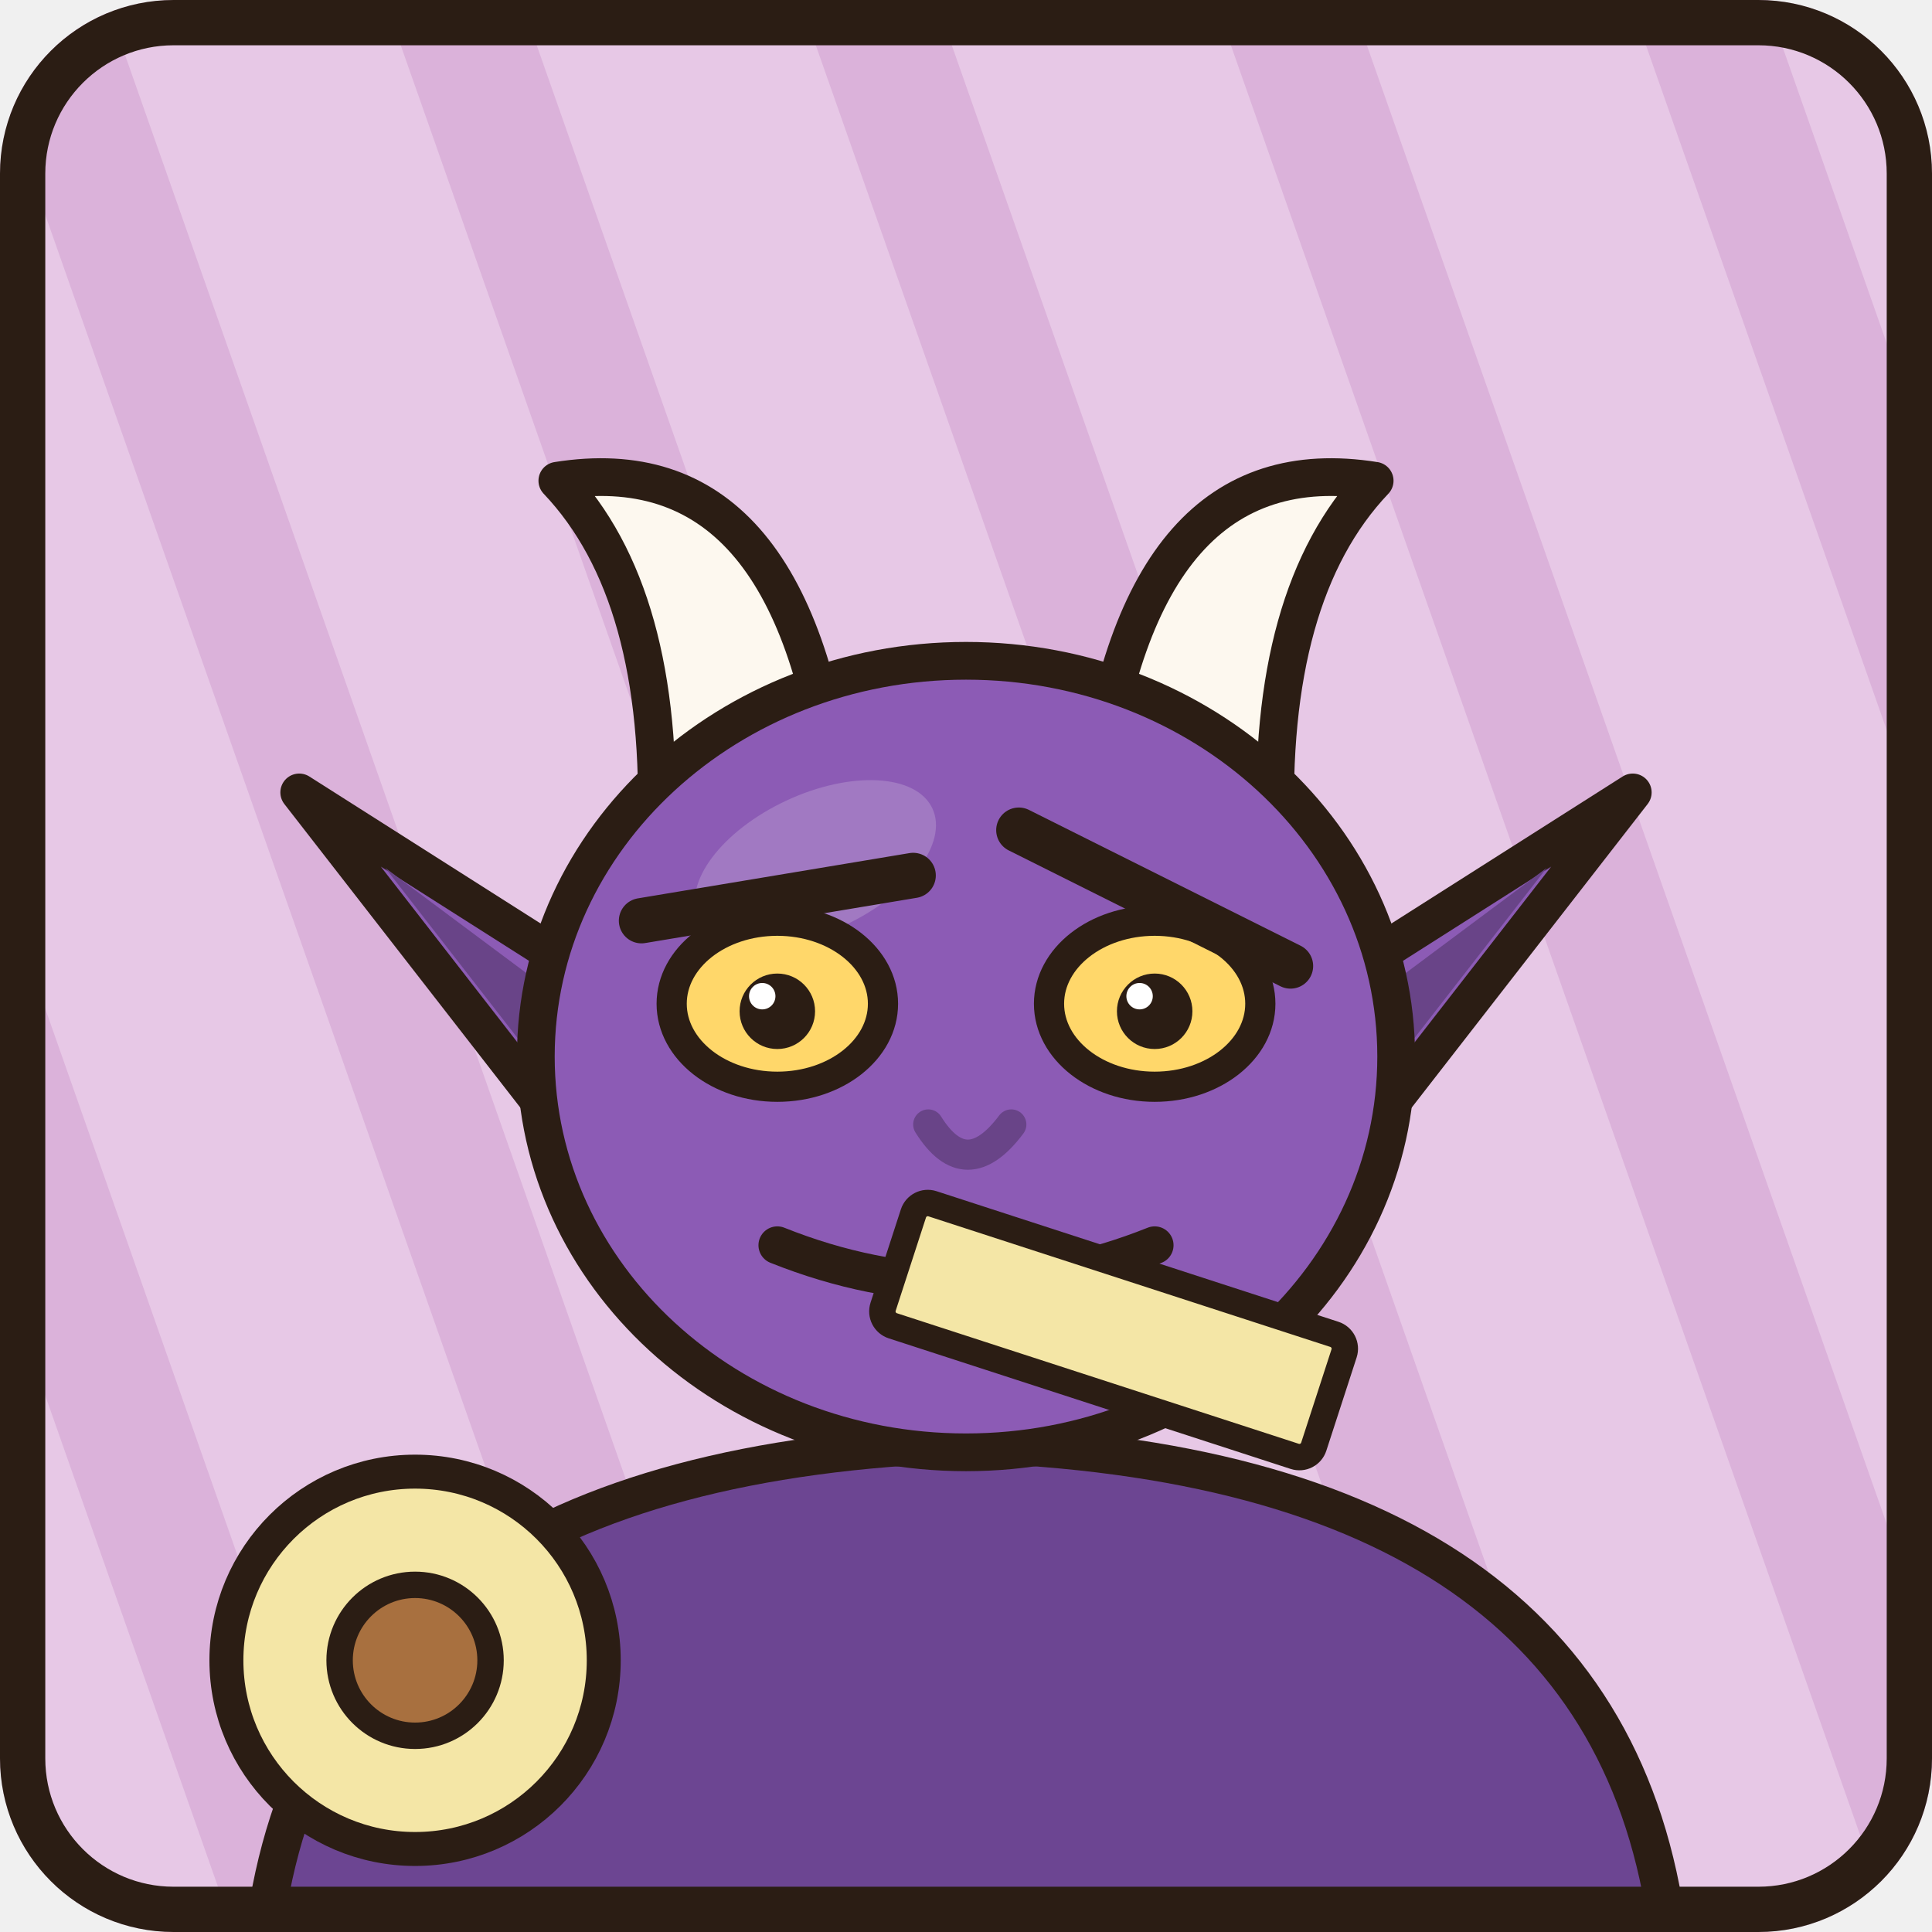
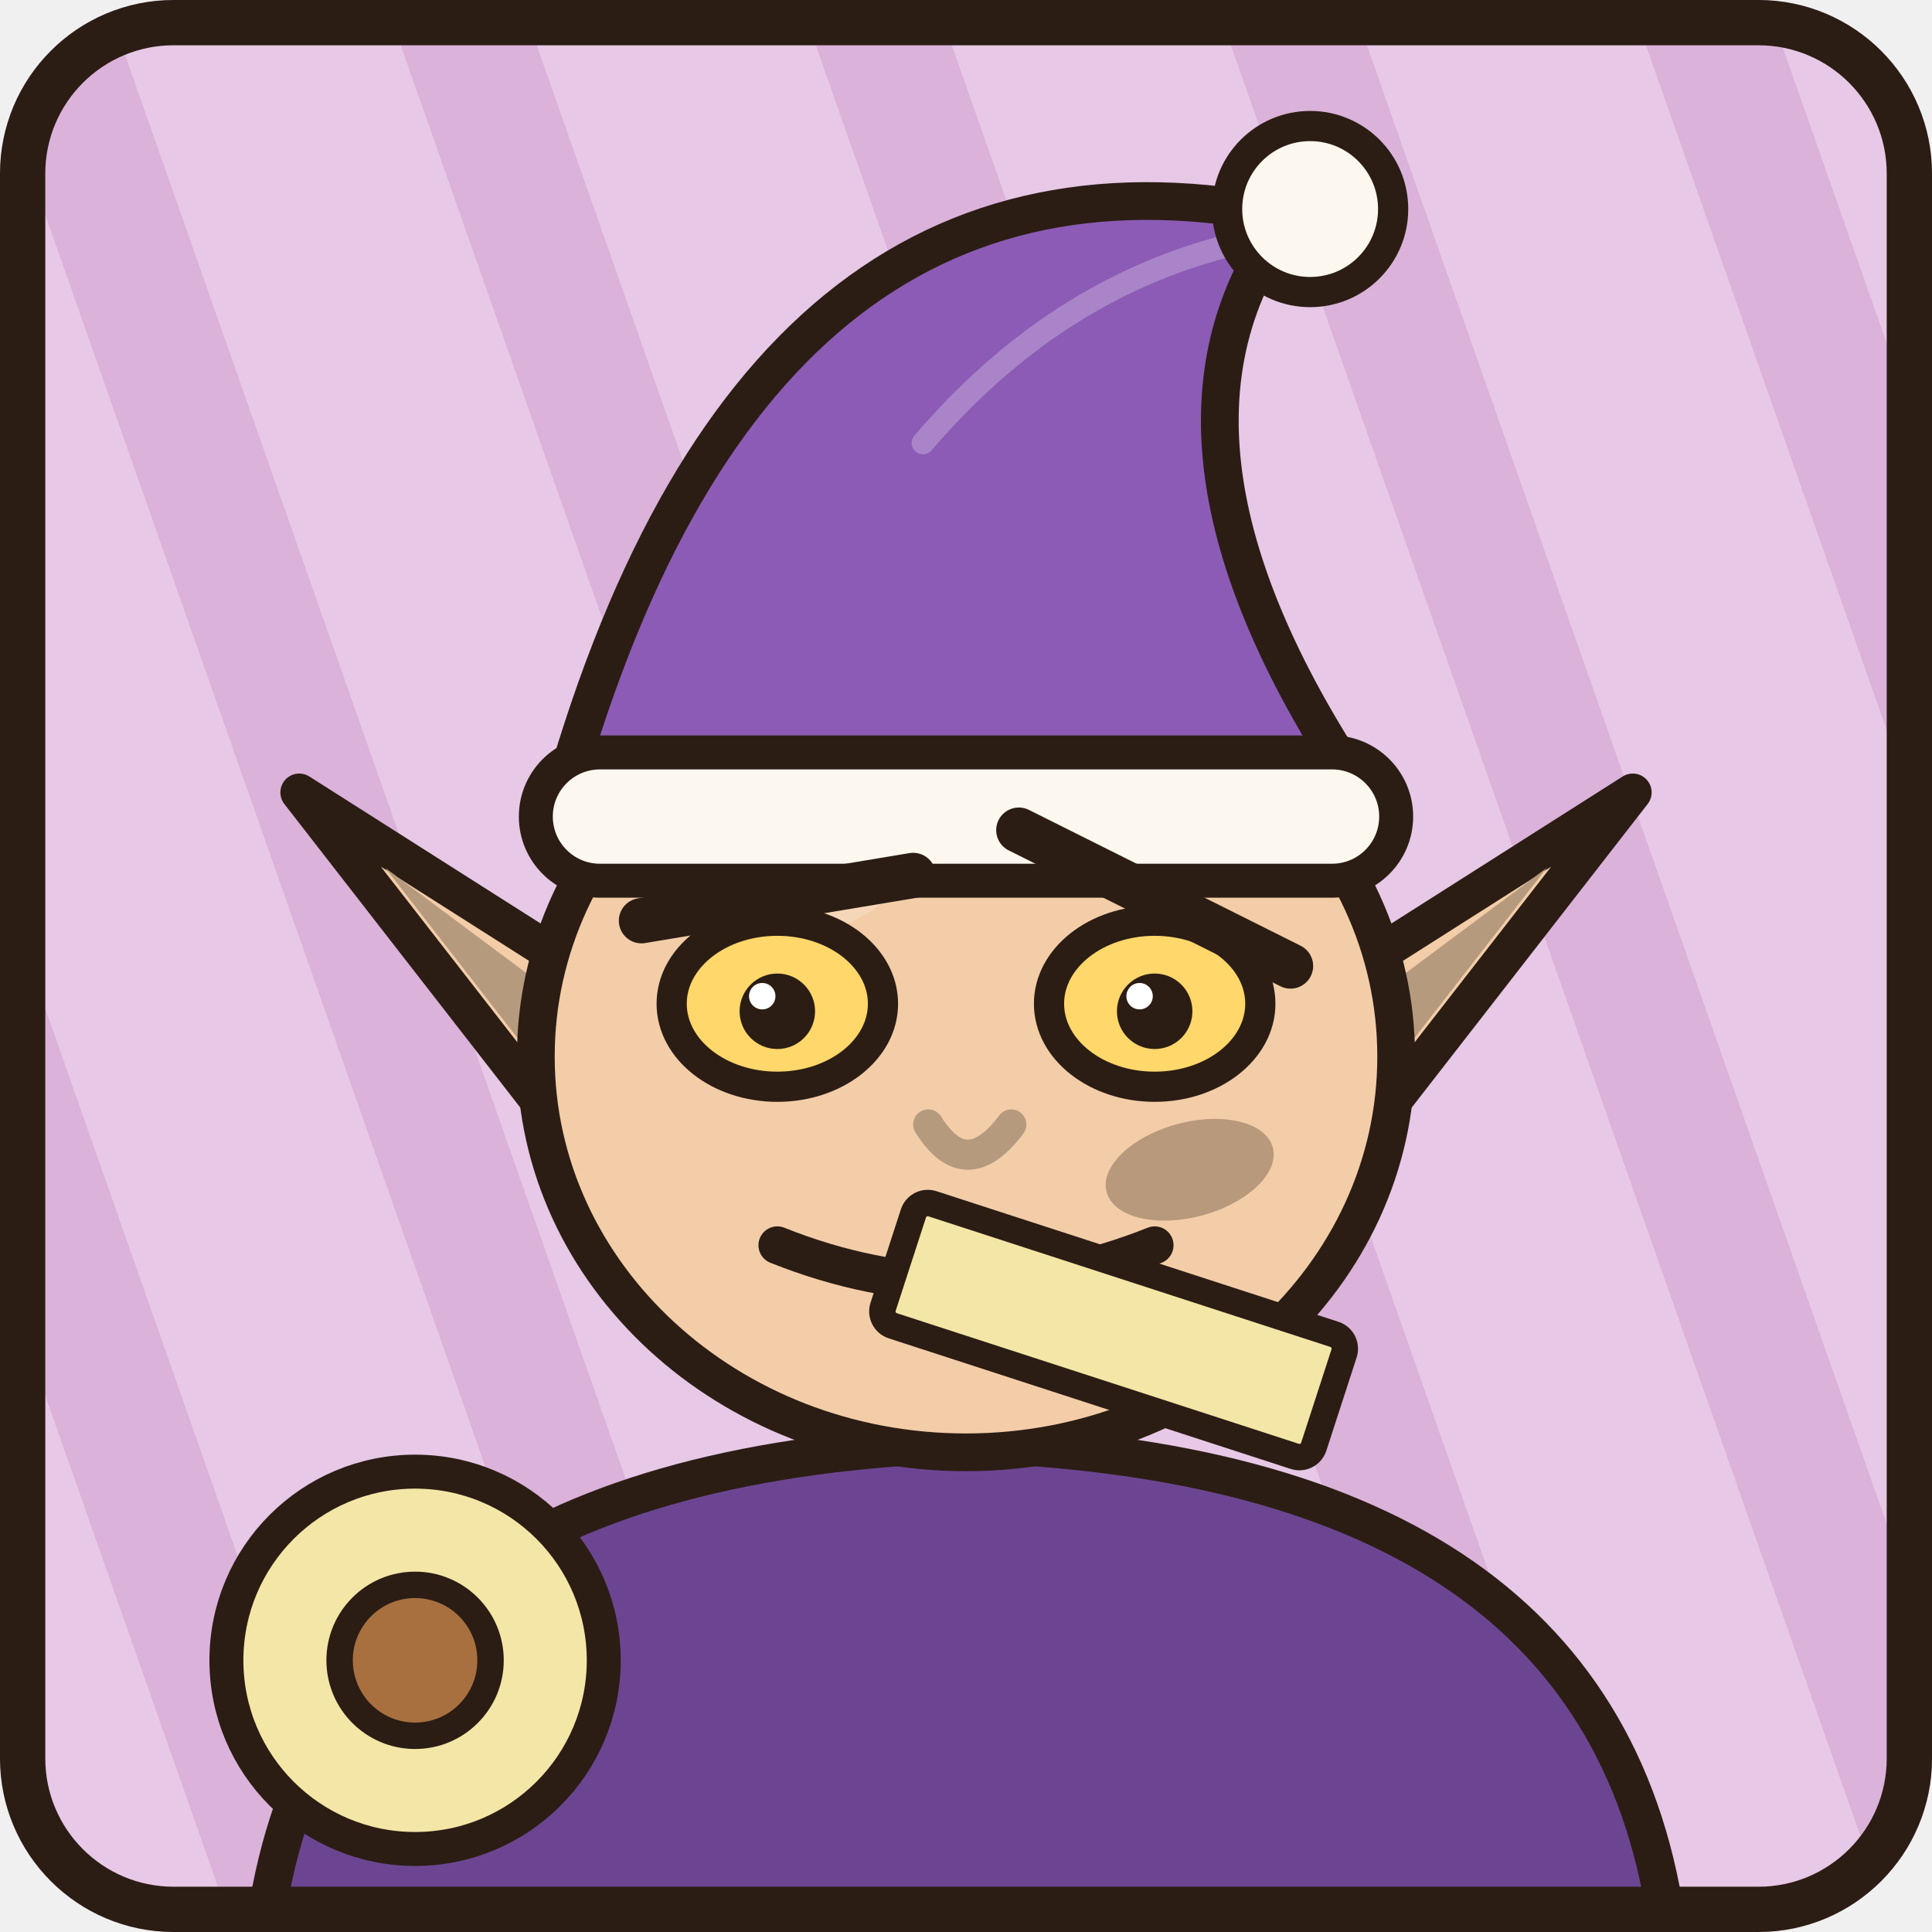
- <svg xmlns="http://www.w3.org/2000/svg" viewBox="0 0 512 512" width="512" height="512" role="img" aria-label="Tape Biter (common, Wrapping Room): grumpy purple imp chewing a long strip of sticky tape, a tape roll in hand">
+ <svg xmlns="http://www.w3.org/2000/svg" viewBox="0 0 512 512" width="512" height="512" role="img" aria-label="Tape Biter (common, Wrapping Room): grumpy hexed wrapper elf in a purple cap, chewing a long strip of sticky tape, a tape roll in hand">
  <defs>
    <clipPath id="card">
      <rect x="0" y="0" width="512" height="512" rx="46" />
    </clipPath>
  </defs>
  <g>
    <rect x="0" y="0" width="512" height="512" rx="46" fill="#e7c8e6" />
    <g clip-path="url(#card)">
      <path d="M-100 0 L80 512" fill="none" stroke="#dbb2da" stroke-width="34" stroke-linejoin="round" stroke-linecap="round" />
      <path d="M10 0 L190 512" fill="none" stroke="#dbb2da" stroke-width="34" stroke-linejoin="round" stroke-linecap="round" />
      <path d="M120 0 L300 512" fill="none" stroke="#dbb2da" stroke-width="34" stroke-linejoin="round" stroke-linecap="round" />
      <path d="M230 0 L410 512" fill="none" stroke="#dbb2da" stroke-width="34" stroke-linejoin="round" stroke-linecap="round" />
      <path d="M340 0 L520 512" fill="none" stroke="#dbb2da" stroke-width="34" stroke-linejoin="round" stroke-linecap="round" />
      <path d="M450 0 L630 512" fill="none" stroke="#dbb2da" stroke-width="34" stroke-linejoin="round" stroke-linecap="round" />
      <path d="M560 0 L740 512" fill="none" stroke="#dbb2da" stroke-width="34" stroke-linejoin="round" stroke-linecap="round" />
    </g>
    <path d="M70 512 Q86 388.3 256 382.6 Q426 388.3 442 512 Z" fill="#6c4592" stroke="#2b1d14" stroke-width="10" stroke-linejoin="round" stroke-linecap="round" />
-     <path d="M157.96 260 L79.3 210 L164.8 320 Z" fill="#8c5bb5" stroke="#2b1d14" stroke-width="10" stroke-linejoin="round" stroke-linecap="round" />
-     <path d="M354.04 260 L432.7 210 L347.2 320 Z" fill="#8c5bb5" stroke="#2b1d14" stroke-width="10" stroke-linejoin="round" stroke-linecap="round" />
-     <path d="M147.7 264 L102.1 230 L153.4 296 Z" fill="#694488" />
-     <path d="M364.3 264 L409.9 230 L358.6 296 Z" fill="#694488" />
-     <path d="M221.8 211.4 Q210.4 117.4 147.7 127.4 Q176.2 157.4 173.92 221.4 Z" fill="#fdf8ef" stroke="#2b1d14" stroke-width="10" stroke-linejoin="round" stroke-linecap="round" />
-     <path d="M290.2 211.4 Q301.6 117.4 364.3 127.4 Q335.8 157.4 338.08 221.4 Z" fill="#fdf8ef" stroke="#2b1d14" stroke-width="10" stroke-linejoin="round" stroke-linecap="round" />
-     <ellipse cx="256" cy="280" rx="114" ry="104.88" fill="#8c5bb5" stroke="#2b1d14" stroke-width="10" stroke-linejoin="round" stroke-linecap="round" />
+     <path d="M157.96 260 L79.3 210 L164.8 320 Z" fill="#f3cda8" stroke="#2b1d14" stroke-width="10" stroke-linejoin="round" stroke-linecap="round" />
+     <path d="M354.04 260 L432.7 210 L347.2 320 Z" fill="#f3cda8" stroke="#2b1d14" stroke-width="10" stroke-linejoin="round" stroke-linecap="round" />
+     <path d="M147.7 264 L102.1 230 L153.4 296 Z" fill="#b69a7e" />
+     <path d="M364.3 264 L409.9 230 L358.6 296 Z" fill="#b69a7e" />
+     <ellipse cx="256" cy="280" rx="114" ry="104.88" fill="#f3cda8" stroke="#2b1d14" stroke-width="10" stroke-linejoin="round" stroke-linecap="round" />
    <ellipse cx="216.1" cy="228.7" rx="34.2" ry="18.24" fill="#ffffff" opacity="0.18" transform="rotate(-25 216.1 228.7)" />
-     <path d="M246 298 Q256 314 268 298" fill="none" stroke="#694488" stroke-width="8" stroke-linejoin="round" stroke-linecap="round" />
+     <path d="M246 298 Q256 314 268 298" fill="none" stroke="#b69a7e" stroke-width="8" stroke-linejoin="round" stroke-linecap="round" />
+     <ellipse cx="315.28" cy="310" rx="22.8" ry="12.54" fill="#2b1d14" opacity="0.3" transform="rotate(-15 315.28 310)" />
+     <path d="M147.7 215.4 Q199 27.4 341.5 57.4 Q295.9 117.4 364.3 215.4 Z" fill="#8c5bb5" stroke="#2b1d14" stroke-width="10" stroke-linejoin="round" stroke-linecap="round" />
+     <path d="M244.6 117.4 Q278.8 77.4 324.4 65.4" fill="none" stroke="#a984c8" stroke-width="6" stroke-linejoin="round" stroke-linecap="round" />
+     <circle cx="347.2" cy="55.4" r="22" fill="#fdf8ef" stroke="#2b1d14" stroke-width="8" stroke-linejoin="round" stroke-linecap="round" />
+     <rect x="142" y="199.4" width="228" height="34" rx="17" fill="#fdf8ef" stroke="#2b1d14" stroke-width="9" stroke-linejoin="round" stroke-linecap="round" />
    <ellipse cx="206" cy="266" rx="28" ry="22" fill="#ffd76a" stroke="#2b1d14" stroke-width="8" stroke-linejoin="round" stroke-linecap="round" />
    <circle cx="206" cy="268" r="10" fill="#2b1d14" />
    <circle cx="202" cy="264" r="3.5" fill="#ffffff" />
    <path d="M170 244 L242 232" fill="none" stroke="#2b1d14" stroke-width="12" stroke-linejoin="round" stroke-linecap="round" />
    <ellipse cx="306" cy="266" rx="28" ry="22" fill="#ffd76a" stroke="#2b1d14" stroke-width="8" stroke-linejoin="round" stroke-linecap="round" />
    <circle cx="306" cy="268" r="10" fill="#2b1d14" />
    <circle cx="302" cy="264" r="3.5" fill="#ffffff" />
    <path d="M270 220 L342 256" fill="none" stroke="#2b1d14" stroke-width="12" stroke-linejoin="round" stroke-linecap="round" />
    <path d="M206 330 Q256 350 306 330" fill="none" stroke="#2b1d14" stroke-width="10" stroke-linejoin="round" stroke-linecap="round" />
    <rect x="242" y="322" width="120" height="34" rx="4" fill="#f4e6a6" stroke="#2b1d14" stroke-width="7" stroke-linejoin="round" stroke-linecap="round" transform="rotate(18 256 324)" />
    <circle cx="110" cy="440" r="50" fill="#f4e6a6" stroke="#2b1d14" stroke-width="9" stroke-linejoin="round" stroke-linecap="round" />
    <circle cx="110" cy="440" r="20" fill="#a8703f" stroke="#2b1d14" stroke-width="7" stroke-linejoin="round" stroke-linecap="round" />
    <rect x="6" y="6" width="500" height="500" rx="40" fill="none" stroke="#2b1d14" stroke-width="12" />
  </g>
</svg>
